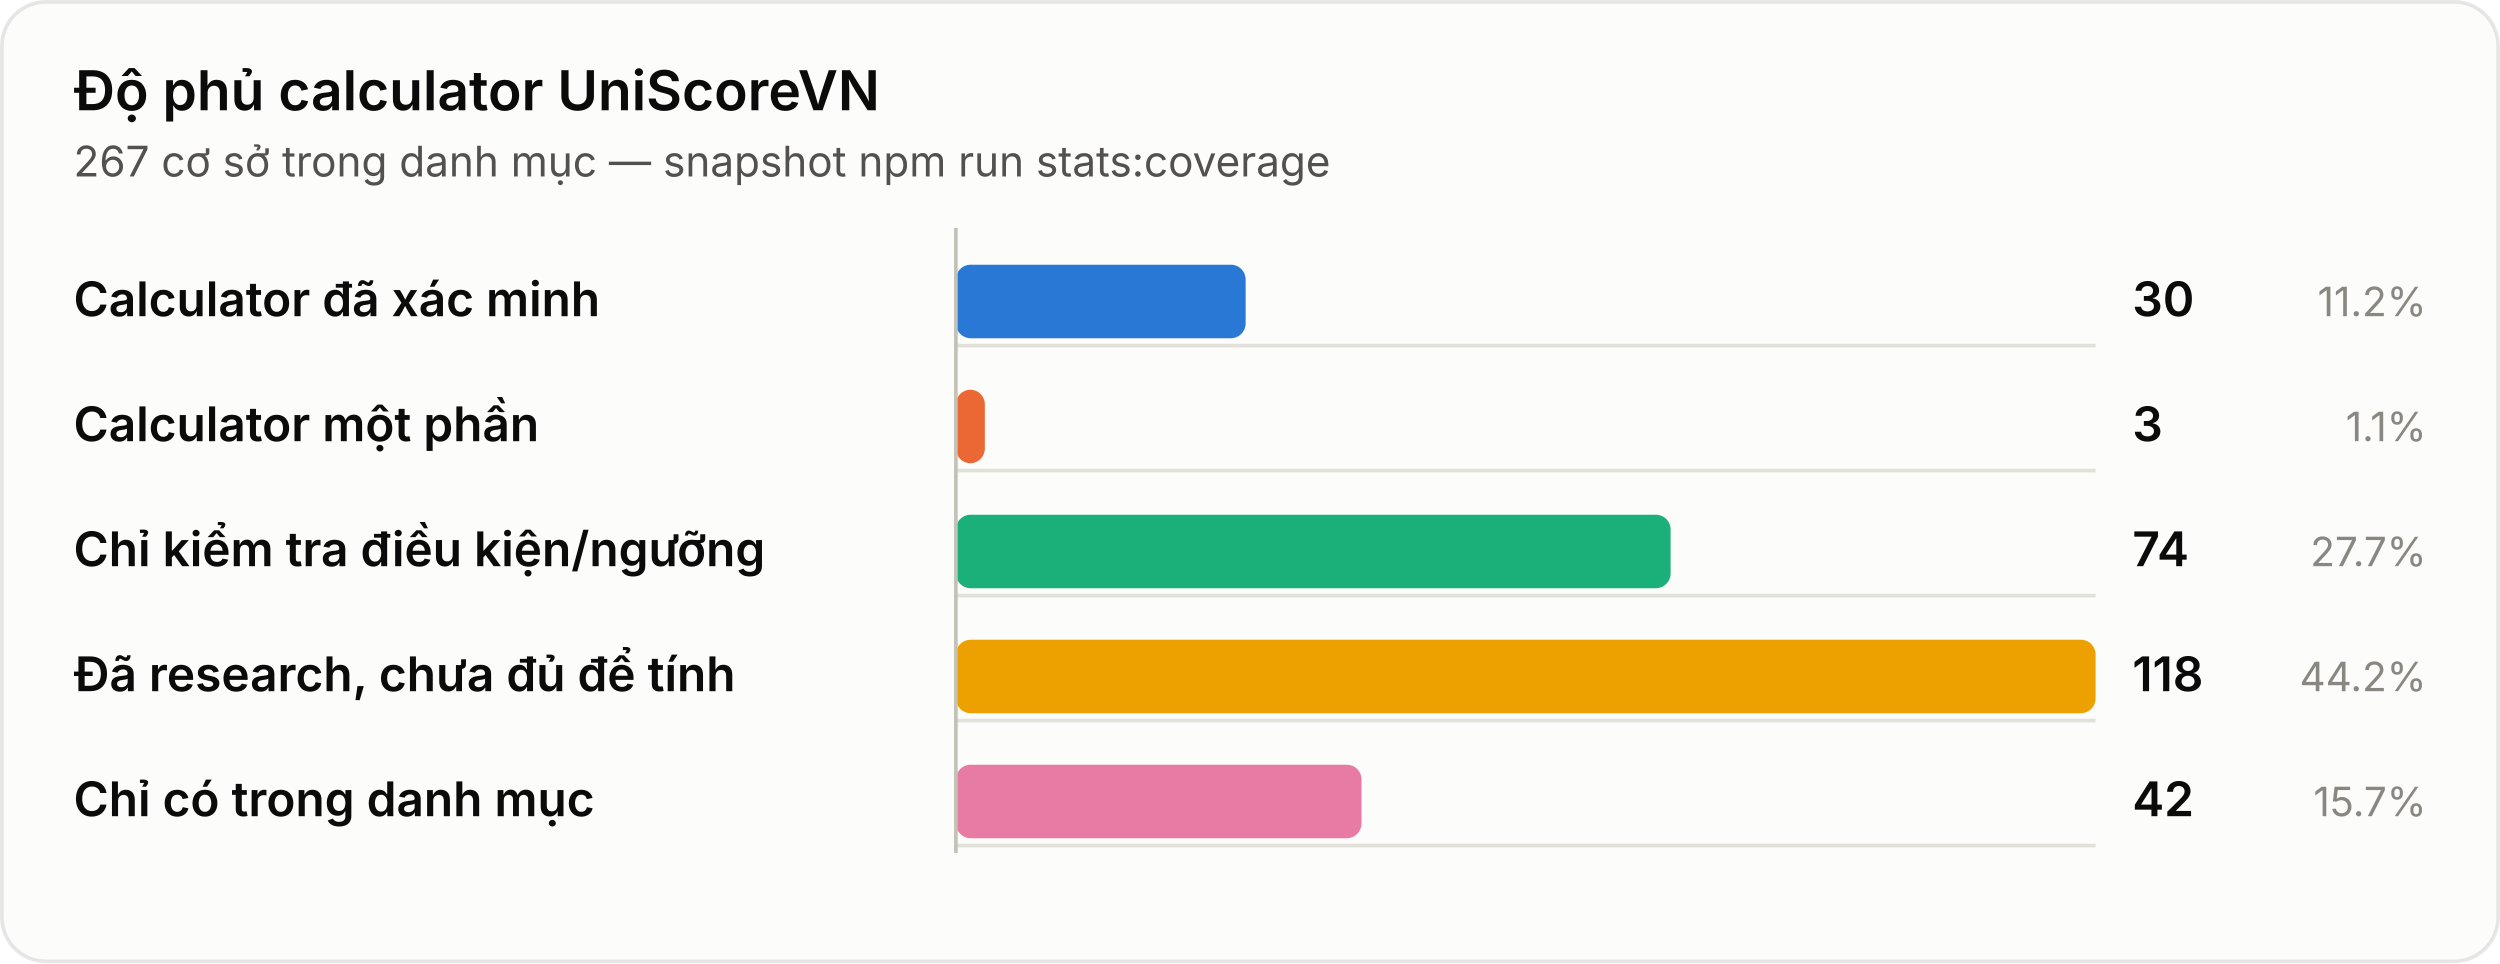
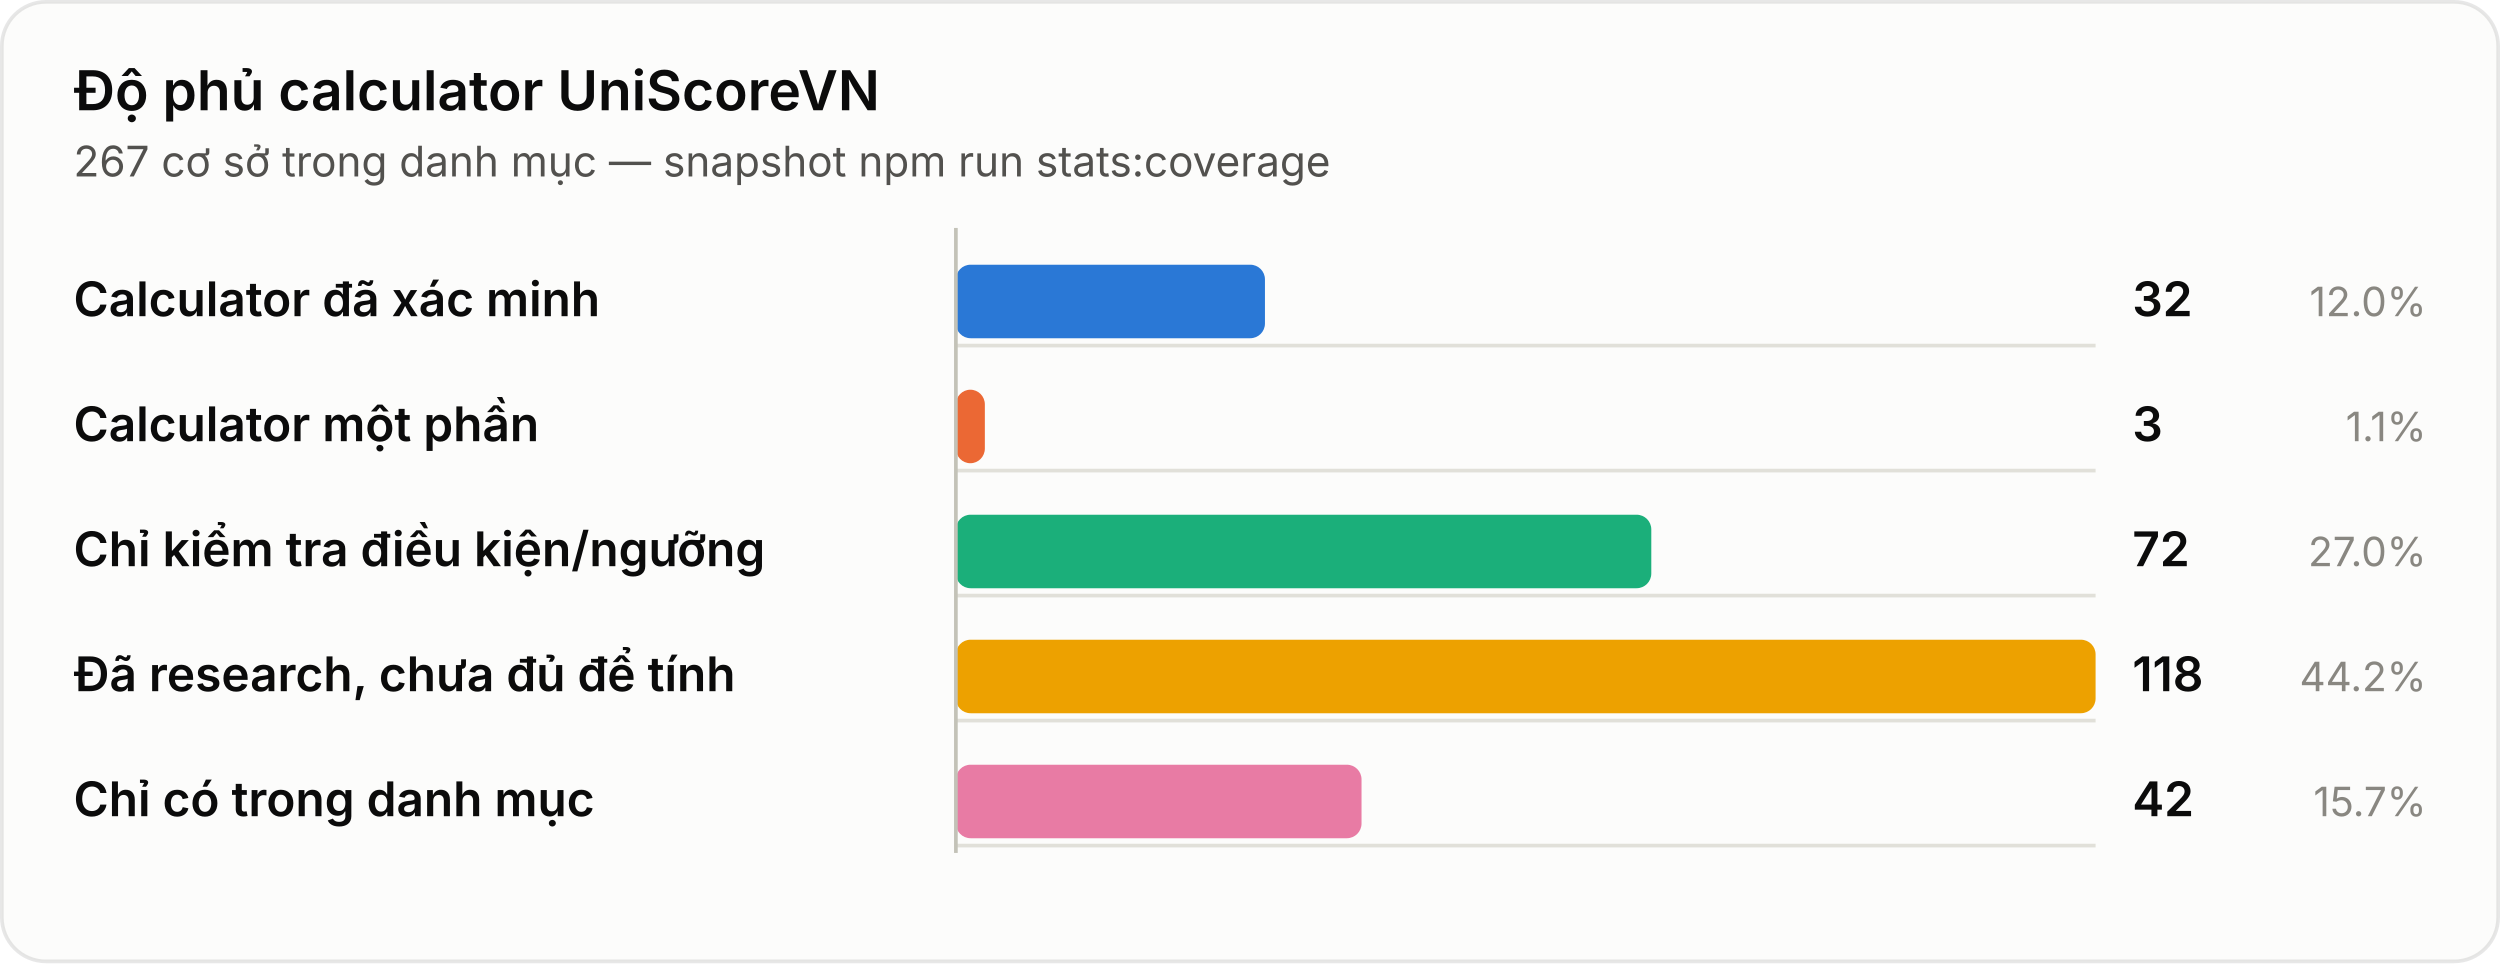
<svg xmlns="http://www.w3.org/2000/svg" width="680" height="262" viewBox="0 0 680 262" font-family="system-ui, -apple-system, Segoe UI, sans-serif">
  <rect x="0.5" y="0.5" width="679" height="261" rx="12" fill="#fcfcfb" stroke="rgba(11,11,11,0.10)" />
  <text x="20" y="30" font-size="15" font-weight="600" fill="#0b0b0b">Độ phủ calculator UniScoreVN</text>
  <text x="20" y="48" font-size="11.5" fill="#52514e">267 cơ sở trong danh mục — snapshot npm run stats:coverage</text>
  <g transform="translate(20, 10)">
    <text x="0" y="76" font-size="13" font-weight="600" fill="#0b0b0b">Calculator đã xác minh</text>
    <line x1="240" y1="84" x2="550" y2="84" stroke="#e1e0d9" stroke-width="1" />
-     <rect x="240" y="62" width="78.814" height="20" rx="4" fill="#2a78d6" />
-     <text x="560" y="76" font-size="13" font-weight="600" fill="#0b0b0b" text-anchor="start">30</text>
-     <text x="640" y="76" font-size="11" fill="#898781" text-anchor="end">11.2%</text>
+     <rect x="240" y="62" width="84.068" height="20" rx="4" fill="#2a78d6" />
+     <text x="560" y="76" font-size="13" font-weight="600" fill="#0b0b0b" text-anchor="start">32</text>
+     <text x="640" y="76" font-size="11" fill="#898781" text-anchor="end">12.0%</text>
    <text x="0" y="110" font-size="13" font-weight="600" fill="#0b0b0b">Calculator một phần</text>
    <line x1="240" y1="118" x2="550" y2="118" stroke="#e1e0d9" stroke-width="1" />
    <rect x="240" y="96" width="7.881" height="20" rx="4" fill="#eb6834" />
    <text x="560" y="110" font-size="13" font-weight="600" fill="#0b0b0b" text-anchor="start">3</text>
    <text x="640" y="110" font-size="11" fill="#898781" text-anchor="end">1.1%</text>
    <text x="0" y="144" font-size="13" font-weight="600" fill="#0b0b0b">Chỉ kiểm tra điều kiện/ngưỡng</text>
    <line x1="240" y1="152" x2="550" y2="152" stroke="#e1e0d9" stroke-width="1" />
-     <rect x="240" y="130" width="194.407" height="20" rx="4" fill="#1baf7a" />
-     <text x="560" y="144" font-size="13" font-weight="600" fill="#0b0b0b" text-anchor="start">74</text>
-     <text x="640" y="144" font-size="11" fill="#898781" text-anchor="end">27.7%</text>
+     <rect x="240" y="130" width="189.153" height="20" rx="4" fill="#1baf7a" />
+     <text x="560" y="144" font-size="13" font-weight="600" fill="#0b0b0b" text-anchor="start">72</text>
+     <text x="640" y="144" font-size="11" fill="#898781" text-anchor="end">27.0%</text>
    <text x="0" y="178" font-size="13" font-weight="600" fill="#0b0b0b">Đã research, chưa đủ để tính</text>
    <line x1="240" y1="186" x2="550" y2="186" stroke="#e1e0d9" stroke-width="1" />
    <rect x="240" y="164" width="310" height="20" rx="4" fill="#eda100" />
    <text x="560" y="178" font-size="13" font-weight="600" fill="#0b0b0b" text-anchor="start">118</text>
    <text x="640" y="178" font-size="11" fill="#898781" text-anchor="end">44.2%</text>
    <text x="0" y="212" font-size="13" font-weight="600" fill="#0b0b0b">Chỉ có trong danh mục</text>
    <line x1="240" y1="220" x2="550" y2="220" stroke="#e1e0d9" stroke-width="1" />
    <rect x="240" y="198" width="110.339" height="20" rx="4" fill="#e87ba4" />
    <text x="560" y="212" font-size="13" font-weight="600" fill="#0b0b0b" text-anchor="start">42</text>
    <text x="640" y="212" font-size="11" fill="#898781" text-anchor="end">15.7%</text>
    <line x1="240" y1="52" x2="240" y2="222" stroke="#c3c2b7" stroke-width="1" />
  </g>
</svg>
